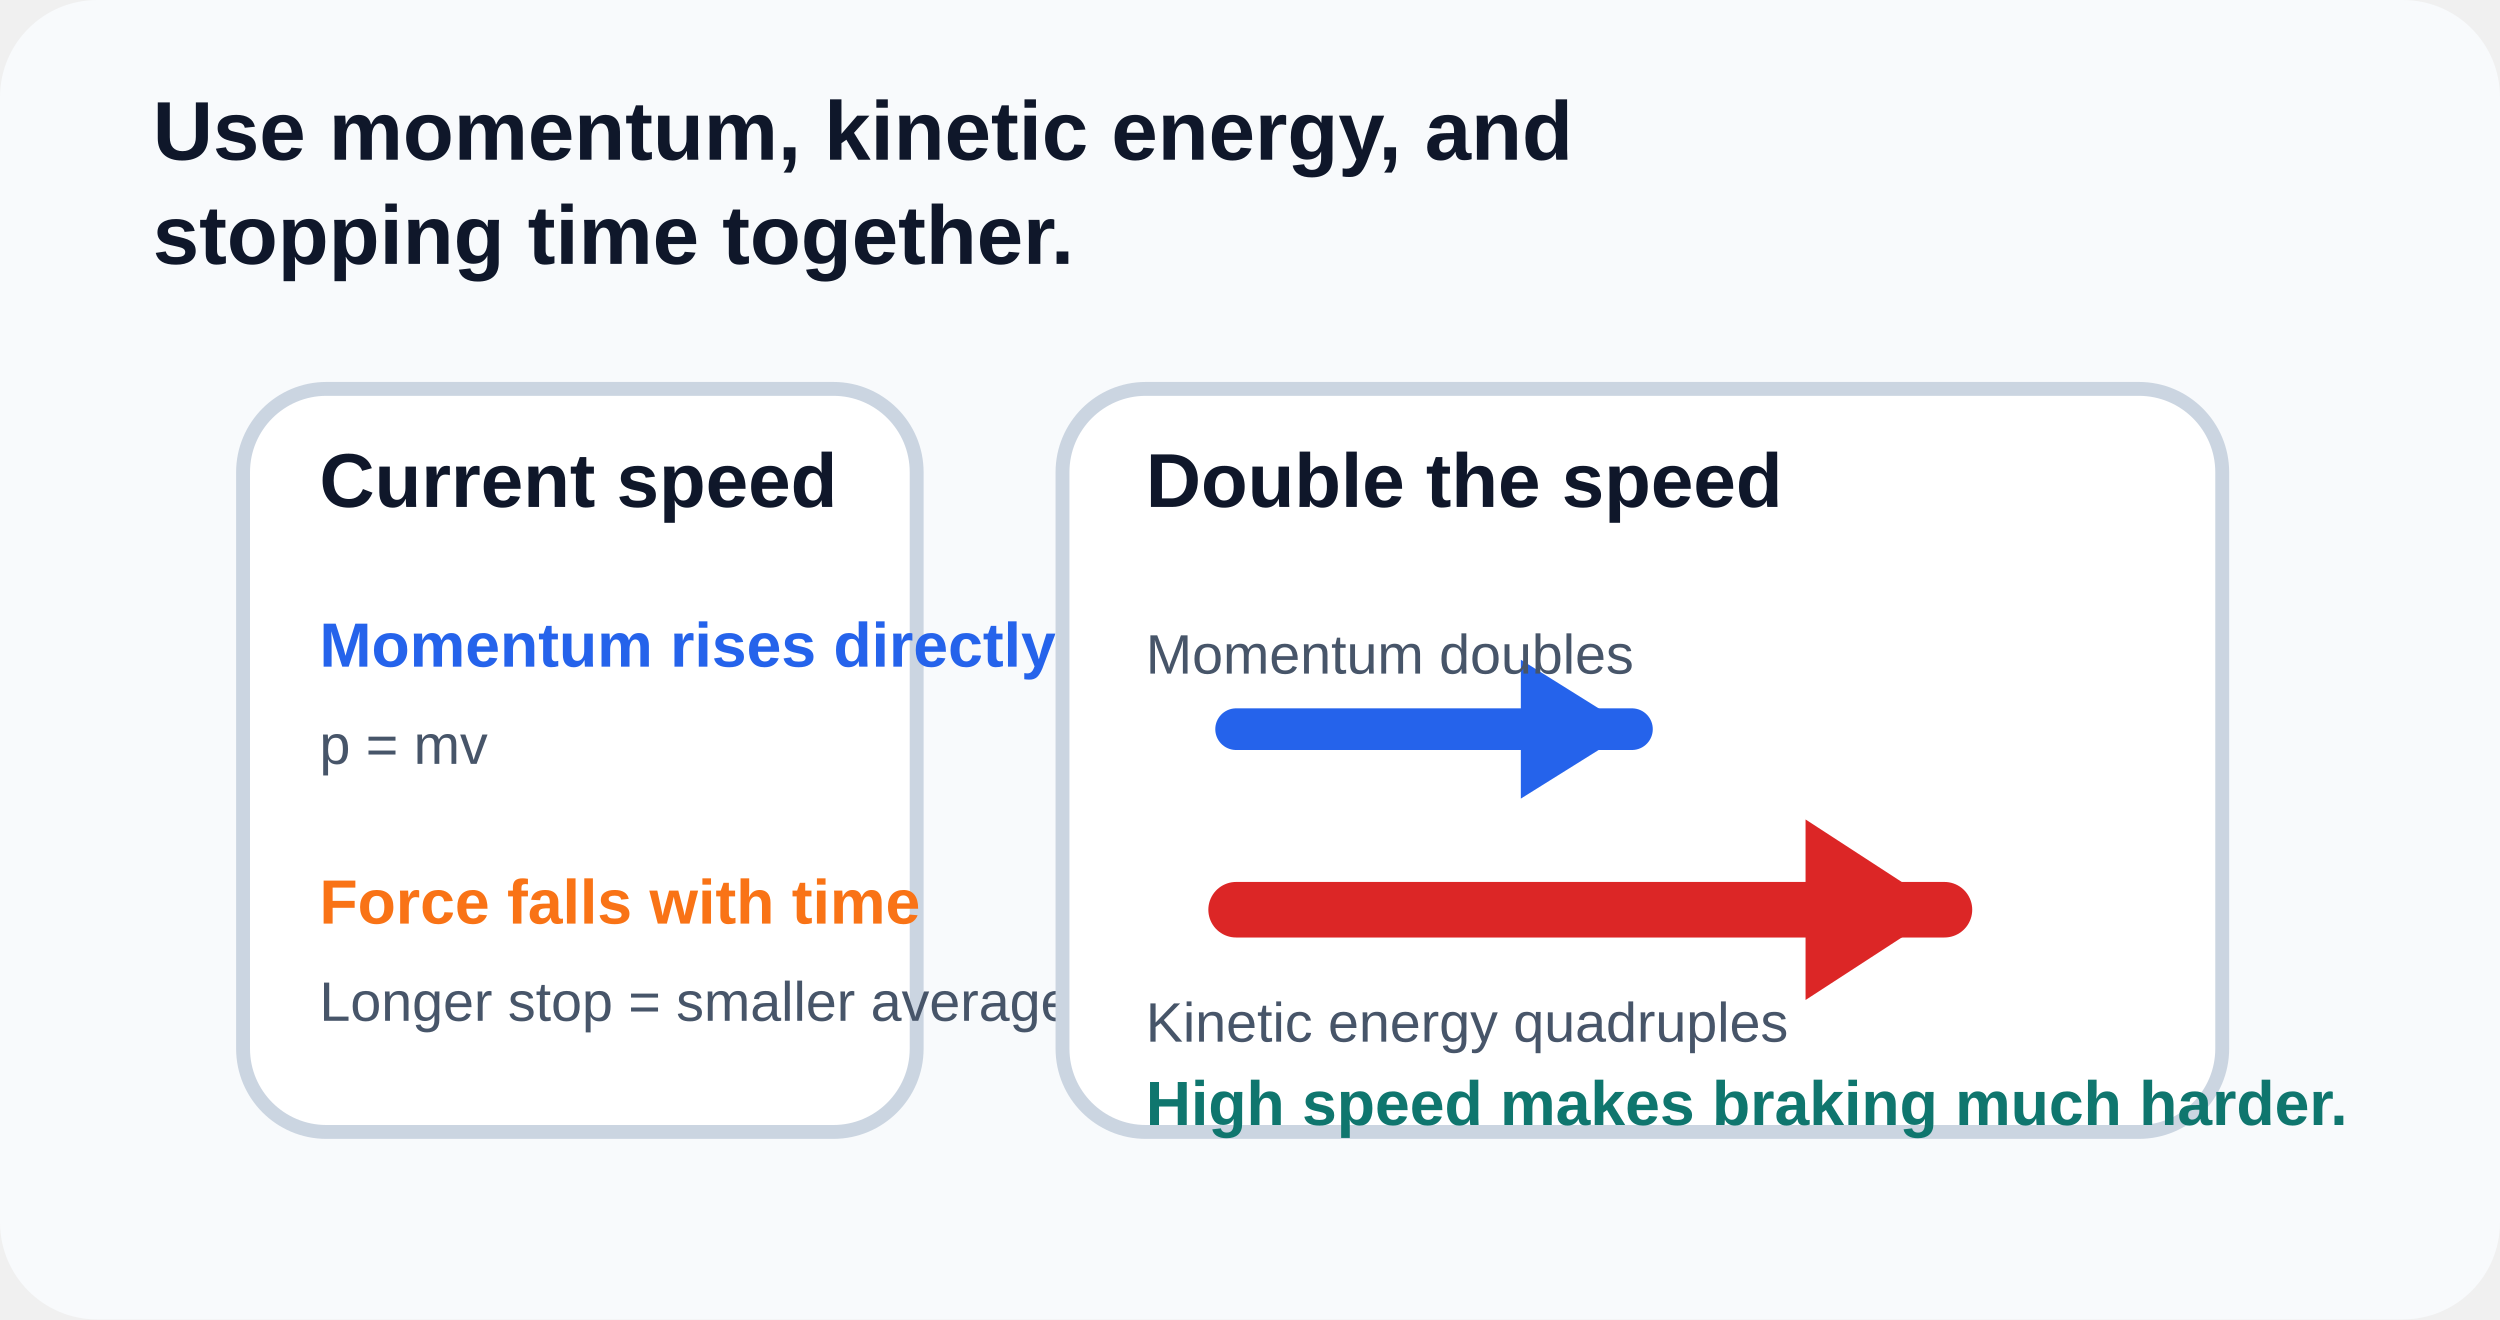
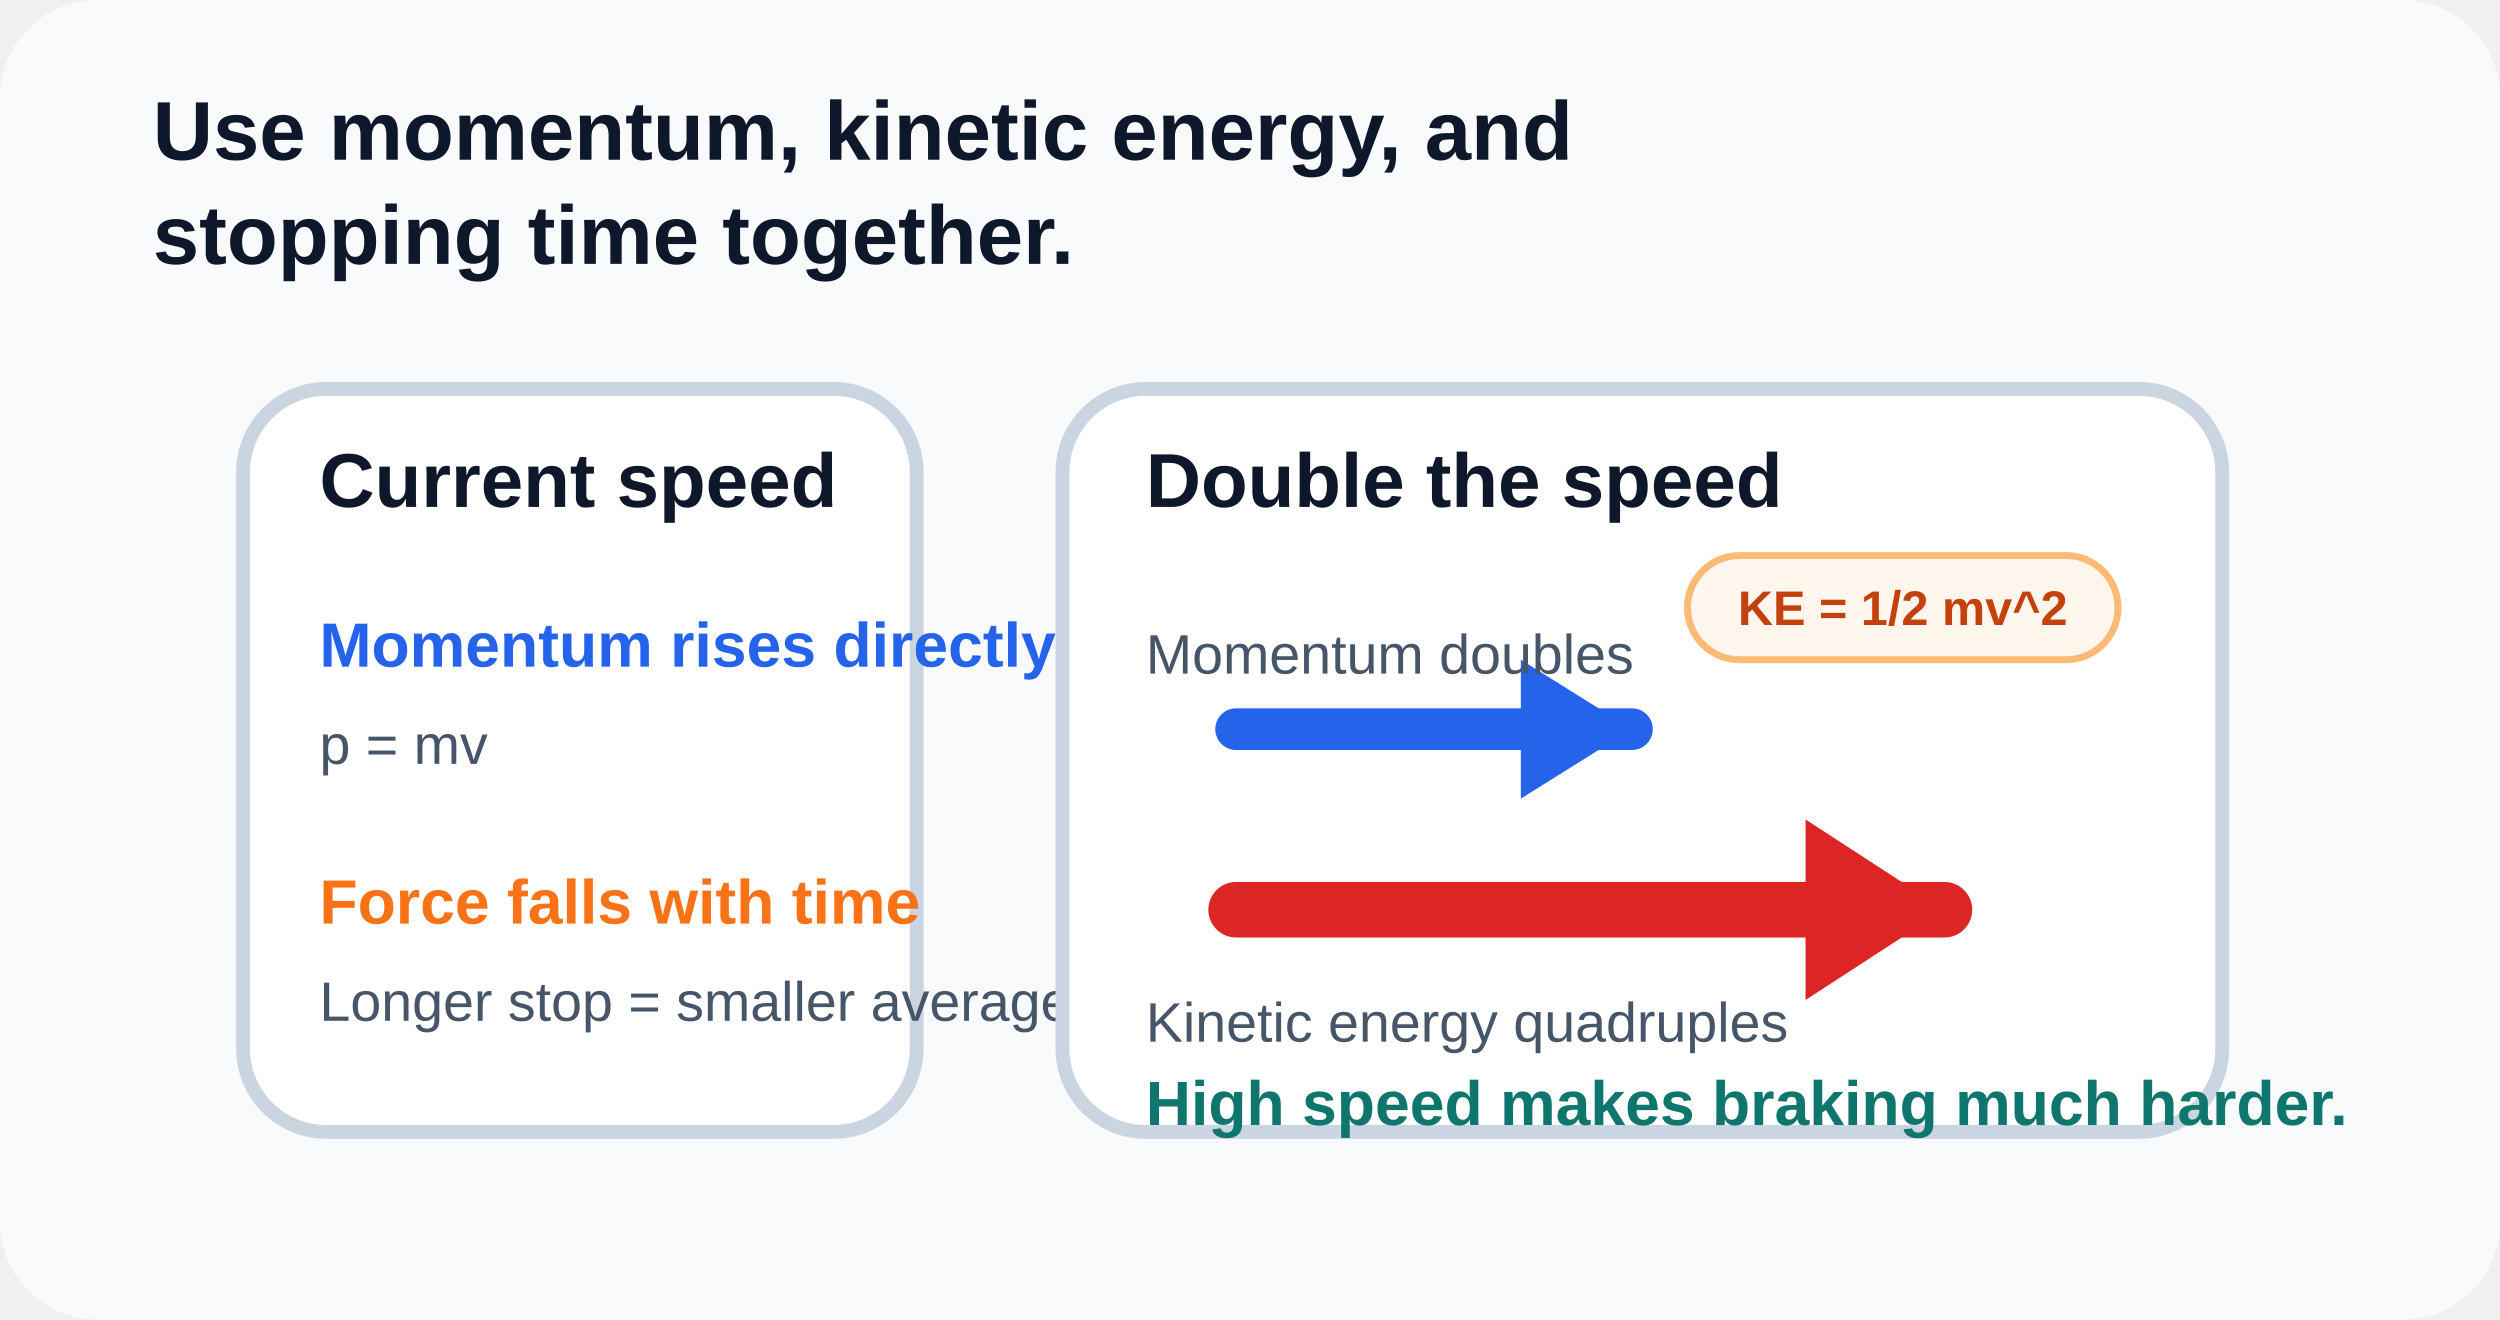
<svg xmlns="http://www.w3.org/2000/svg" viewBox="0 0 720 380" fill="none">
  <rect width="720" height="380" rx="28" fill="#F8FAFC" />
  <text x="44" y="46" fill="#0F172A" font-size="24" font-family="Arial, sans-serif" font-weight="700">Use momentum, kinetic energy, and</text>
  <text x="44" y="76" fill="#0F172A" font-size="24" font-family="Arial, sans-serif" font-weight="700">stopping time together.</text>
  <rect x="70" y="112" width="194" height="214" rx="24" fill="#FFFFFF" stroke="#CBD5E1" stroke-width="4" />
  <text x="92" y="146" fill="#0F172A" font-size="22" font-family="Arial, sans-serif" font-weight="700">Current speed</text>
  <text x="92" y="192" fill="#2563EB" font-size="18" font-family="Arial, sans-serif" font-weight="700">Momentum rises directly</text>
  <text x="92" y="220" fill="#475569" font-size="16" font-family="Arial, sans-serif">p = mv</text>
  <text x="92" y="266" fill="#F97316" font-size="18" font-family="Arial, sans-serif" font-weight="700">Force falls with time</text>
  <text x="92" y="294" fill="#475569" font-size="16" font-family="Arial, sans-serif">Longer stop = smaller average force</text>
  <rect x="306" y="112" width="334" height="214" rx="24" fill="#FFFFFF" stroke="#CBD5E1" stroke-width="4" />
  <text x="330" y="146" fill="#0F172A" font-size="22" font-family="Arial, sans-serif" font-weight="700">Double the speed</text>
+   <rect x="486" y="160" width="124" height="30" rx="15" fill="#FFF7ED" stroke="#FDBA74" stroke-width="2" />
+   <text x="548" y="180" fill="#C2410C" font-size="14" font-family="Arial, sans-serif" font-weight="700" text-anchor="middle">KE = 1/2 mv^2</text>
  <line x1="356" y1="210" x2="470" y2="210" stroke="#2563EB" stroke-width="12" stroke-linecap="round" />
  <polygon points="470,210 438,190 438,230" fill="#2563EB" />
  <line x1="356" y1="262" x2="560" y2="262" stroke="#DC2626" stroke-width="16" stroke-linecap="round" />
  <polygon points="560,262 520,236 520,288" fill="#DC2626" />
  <text x="330" y="194" fill="#475569" font-size="16" font-family="Arial, sans-serif">Momentum doubles</text>
  <text x="330" y="300" fill="#475569" font-size="16" font-family="Arial, sans-serif">Kinetic energy quadruples</text>
  <text x="330" y="324" fill="#0F766E" font-size="18" font-family="Arial, sans-serif" font-weight="700">High speed makes braking much harder.</text>
</svg>
